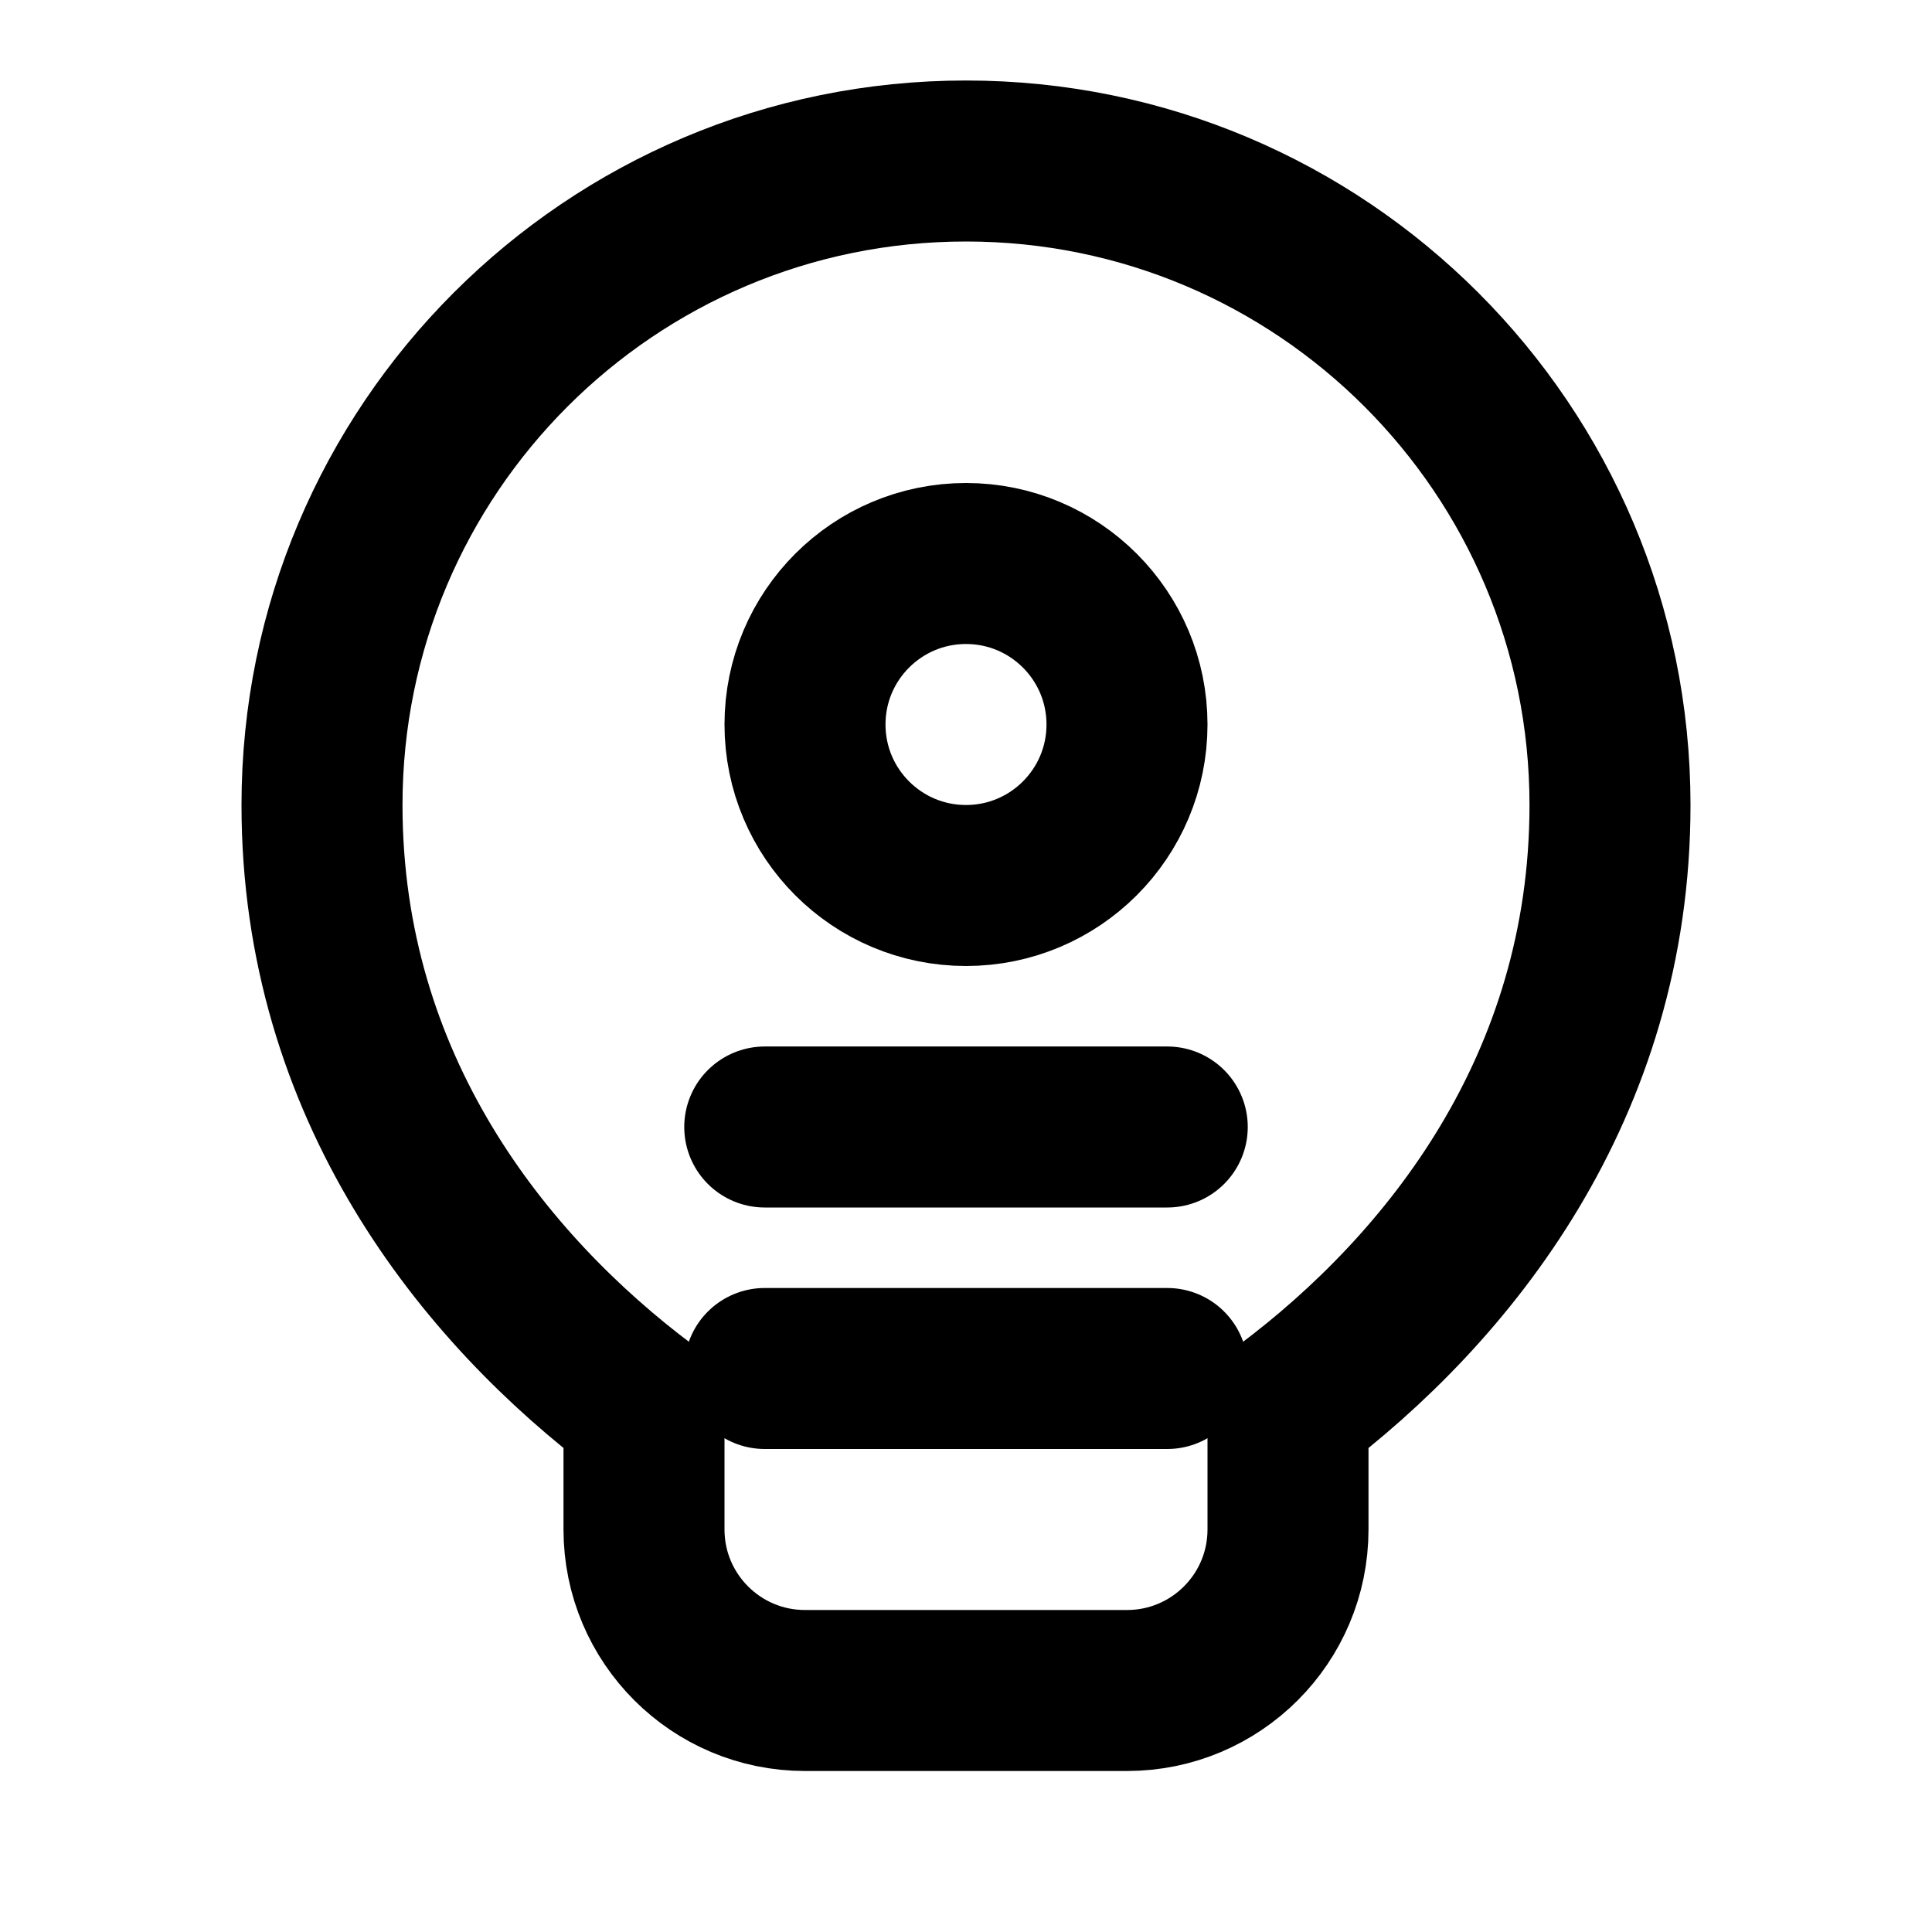
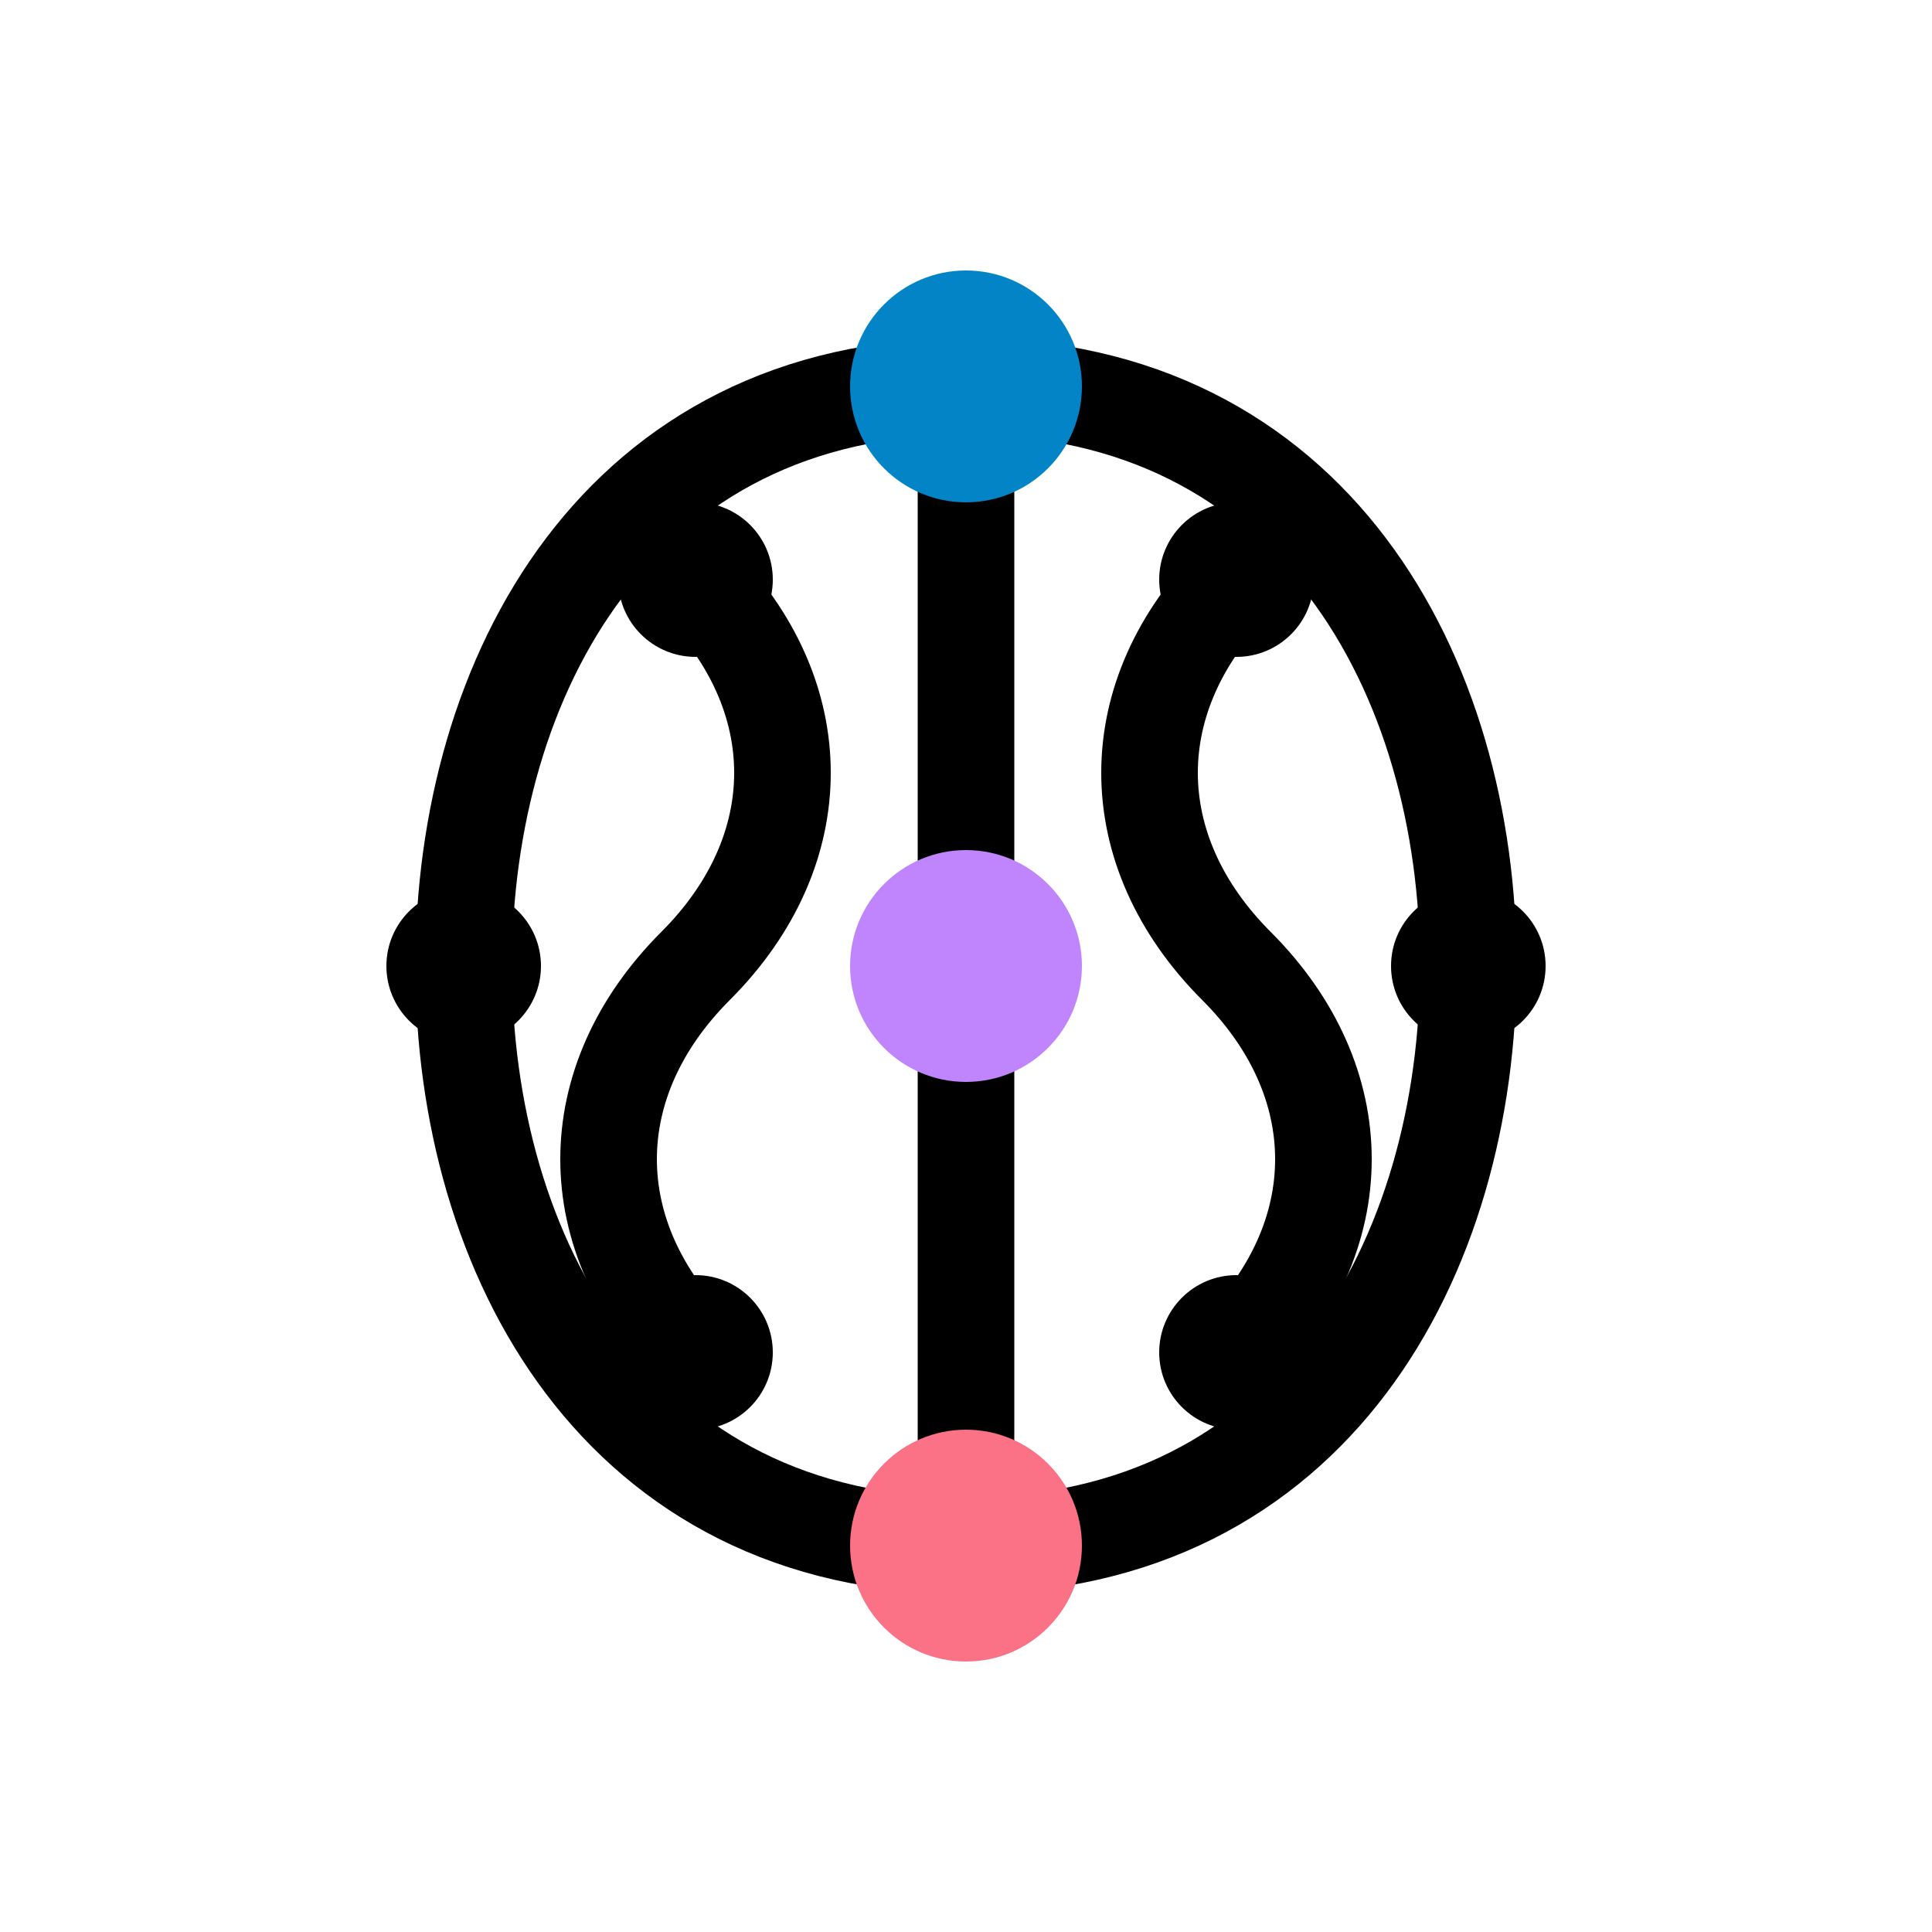
- <svg xmlns="http://www.w3.org/2000/svg" width="24" height="24" viewBox="0 0 24 24" fill="none" stroke="currentColor" stroke-width="2" stroke-linecap="round" stroke-linejoin="round">
-   <path d="M12 2a8 8 0 0 1 8 8c0 3.5-2 6-4 7.5V19a2 2 0 0 1-2 2h-4a2 2 0 0 1-2-2v-1.5C6 16 4 13.5 4 10a8 8 0 0 1 8-8z" />
-   <path d="M9.5 14h5" />
-   <path d="M9.5 17h5" />
-   <circle cx="12" cy="9" r="2" />
+ <svg xmlns="http://www.w3.org/2000/svg" viewBox="0 0 100 100" fill="none" stroke="currentColor" stroke-width="5" stroke-linecap="round" stroke-linejoin="round">
+   <path d="M50 20 C32 20, 24 35, 24 50 C24 65, 32 80, 50 80 C68 80, 76 65, 76 50 C76 35, 68 20, 50 20 Z" />
+   <path d="M50 20 L50 80" />
+   <path d="M36 30 C42 36, 42 44, 36 50 C30 56, 30 64, 36 70" />
+   <path d="M64 30 C58 36, 58 44, 64 50 C70 56, 70 64, 64 70" />
+   <circle cx="50" cy="20" r="6" fill="#0284c7" stroke="none" />
+   <circle cx="50" cy="50" r="6" fill="#c084fc" stroke="none" />
+   <circle cx="50" cy="80" r="6" fill="#fb7185" stroke="none" />
+   <circle cx="36" cy="30" r="4" fill="currentColor" stroke="none" />
+   <circle cx="24" cy="50" r="4" fill="currentColor" stroke="none" />
+   <circle cx="36" cy="70" r="4" fill="currentColor" stroke="none" />
+   <circle cx="64" cy="30" r="4" fill="currentColor" stroke="none" />
+   <circle cx="76" cy="50" r="4" fill="currentColor" stroke="none" />
+   <circle cx="64" cy="70" r="4" fill="currentColor" stroke="none" />
</svg>
